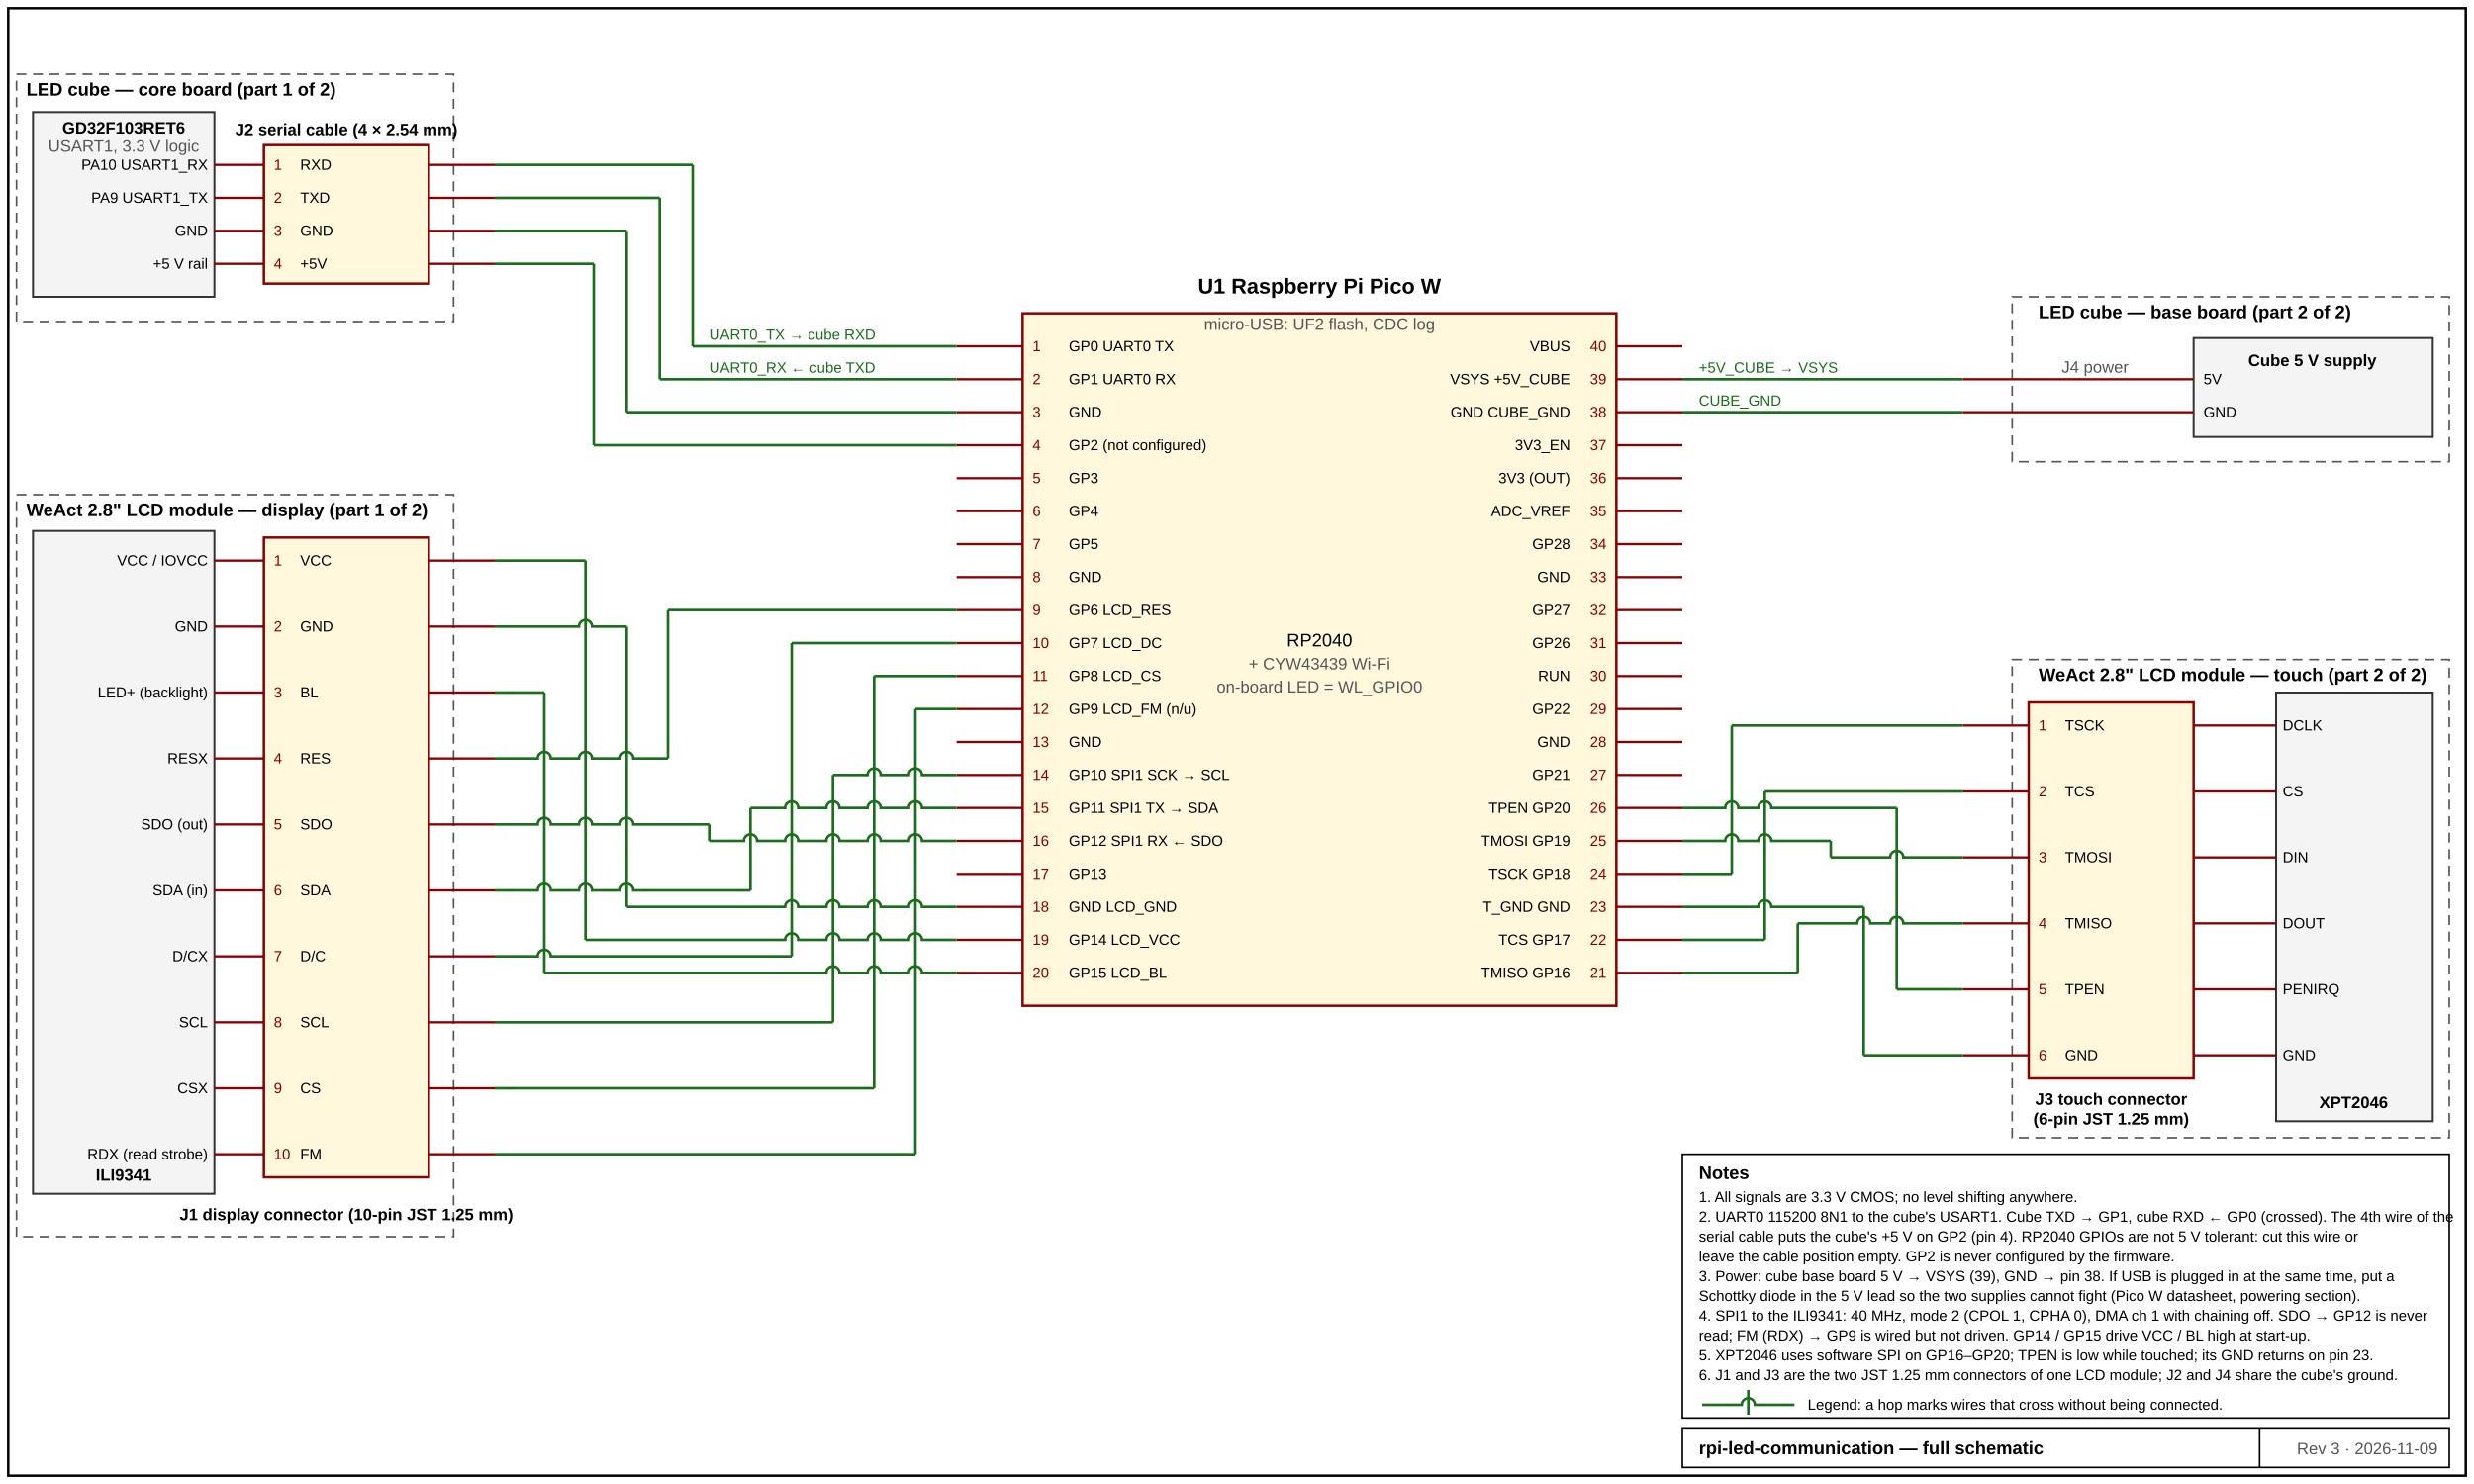
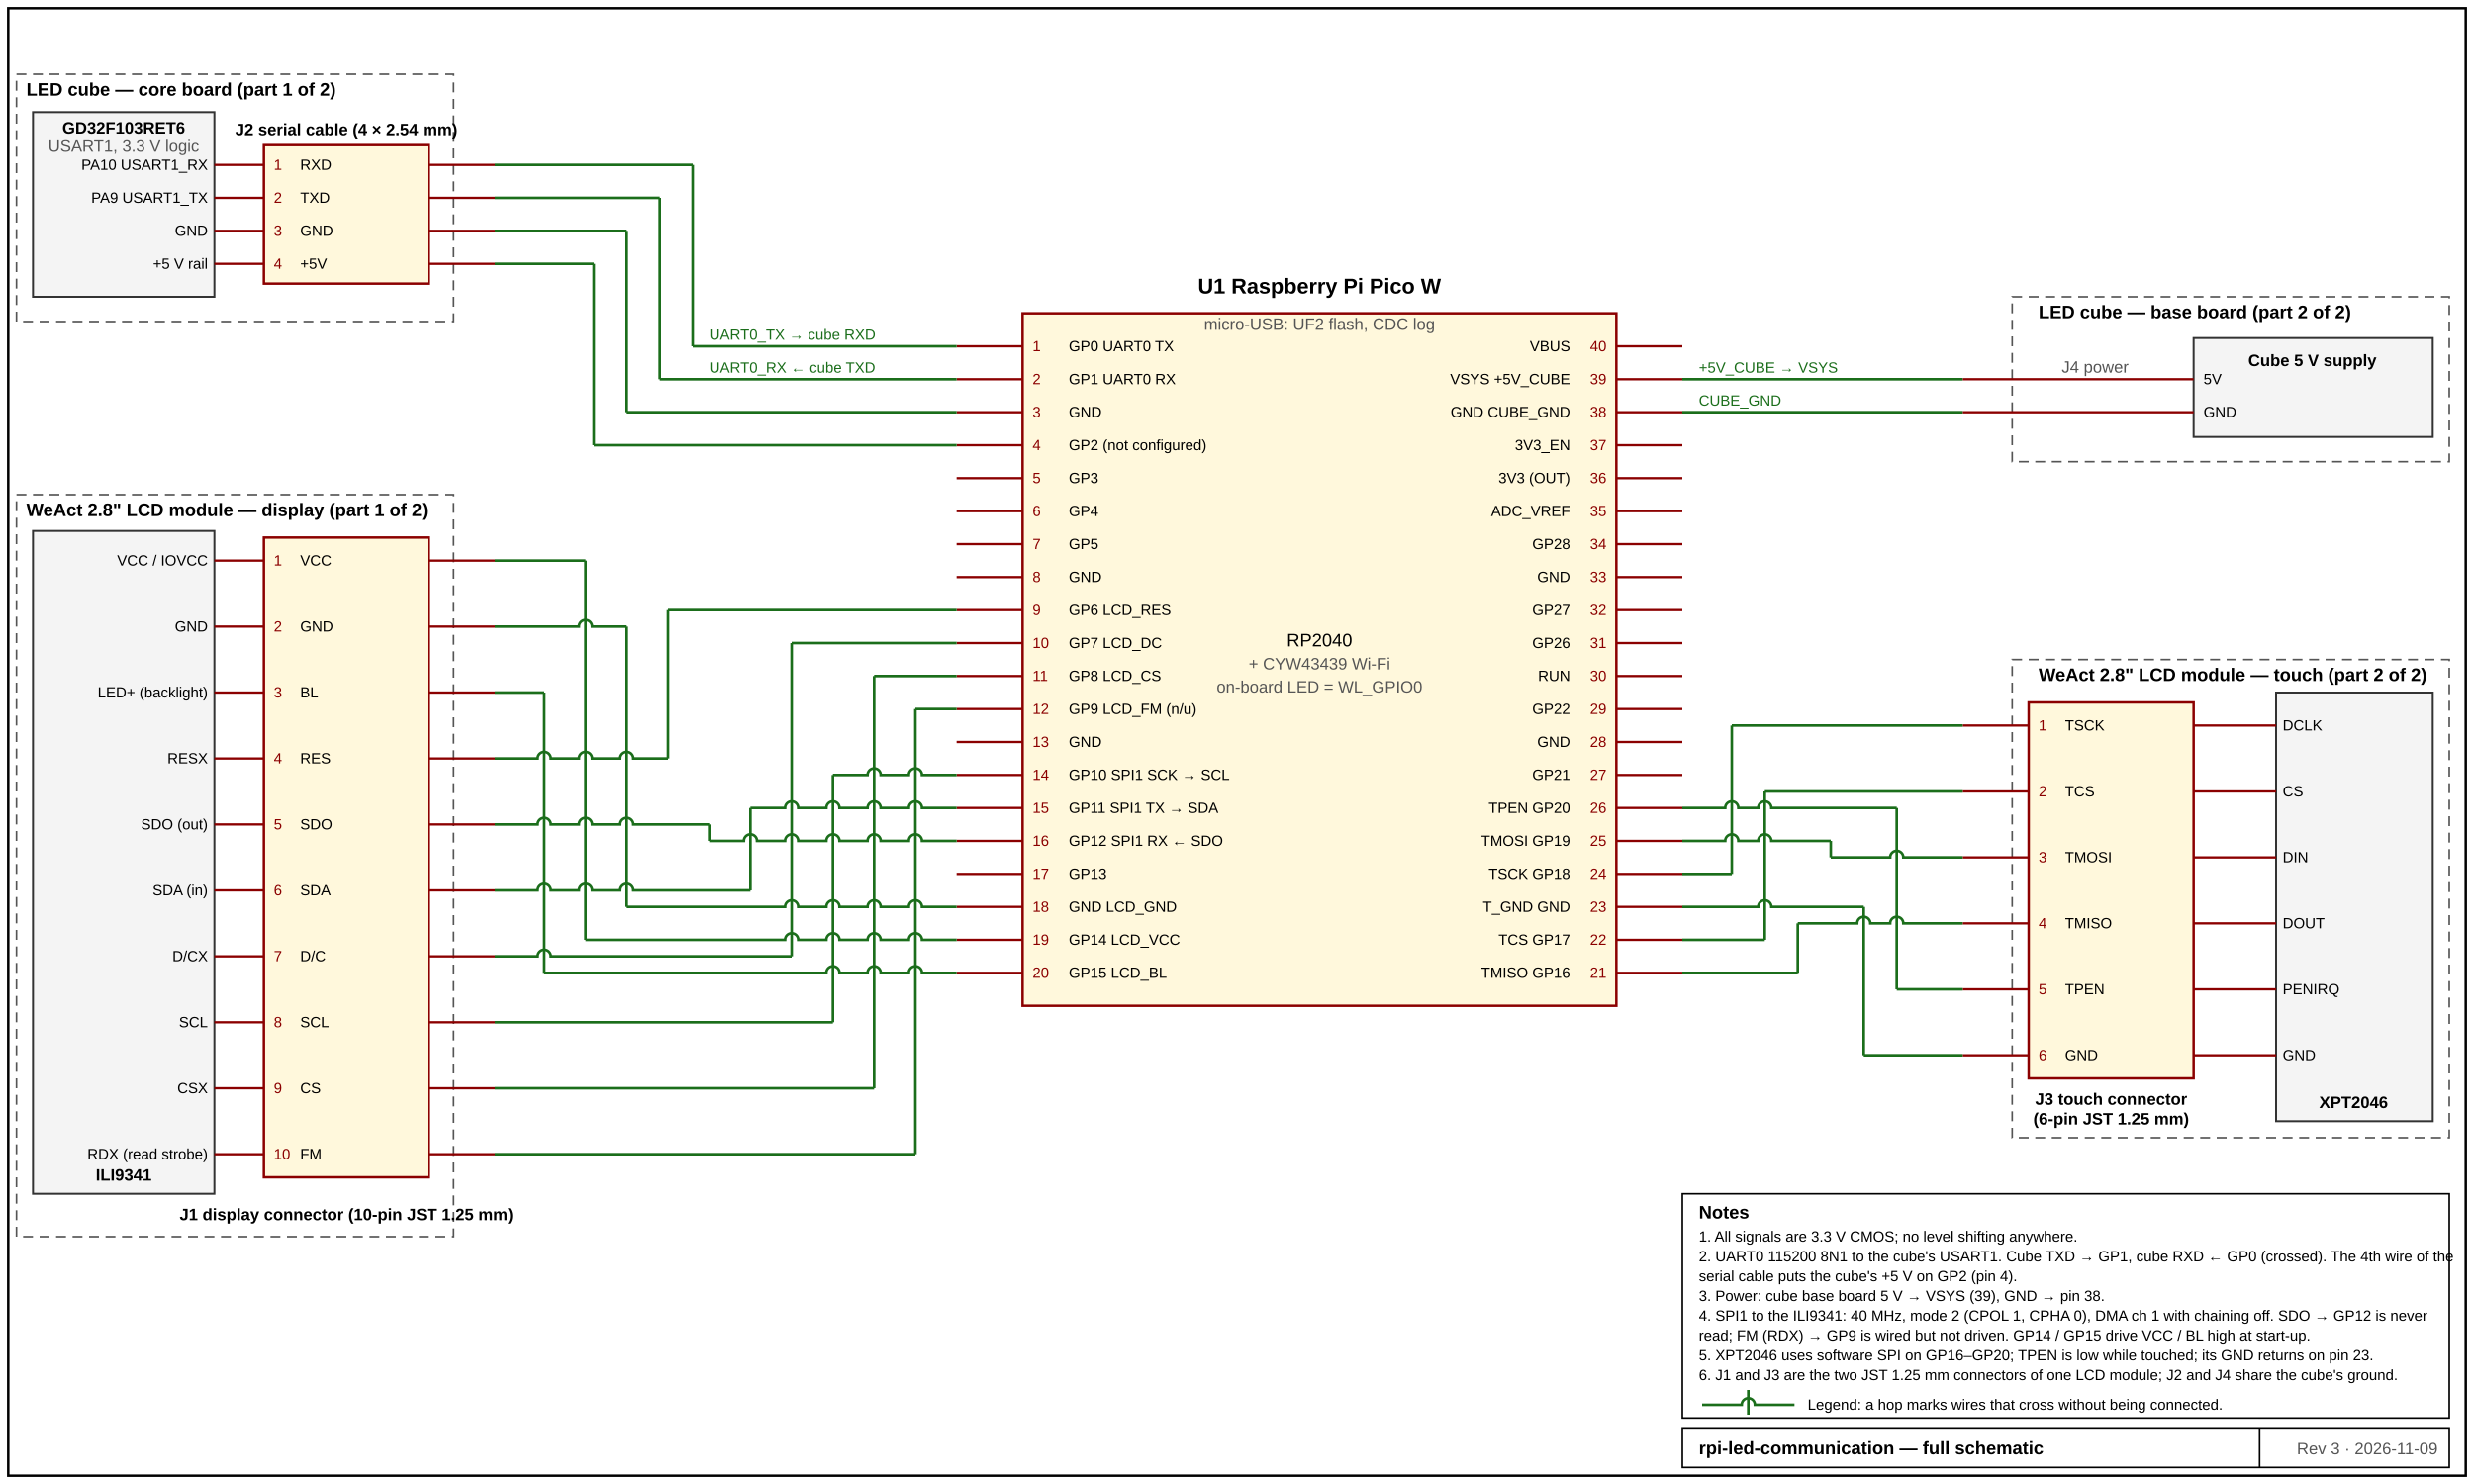
<svg xmlns="http://www.w3.org/2000/svg" width="1500" height="900" viewBox="0 0 1500 900" font-family="Segoe UI, Arial, sans-serif" font-size="11">
  <defs>
    <style>
      .bg{fill:#ffffff}
      .sym{fill:#fff8dc;stroke:#8b0000;stroke-width:1.5}
      .blk{fill:#f4f4f4;stroke:#333;stroke-width:1.2}
      .enc{fill:none;stroke:#555;stroke-width:1;stroke-dasharray:6 4}
      .w{fill:none;stroke:#1b6e1b;stroke-width:1.6}
      .pin{stroke:#8b0000;stroke-width:1.4}
      .t{fill:#000}.n{fill:#1b6e1b}.m{fill:#555;font-size:10px}.h{fill:#000;font-weight:600}
      .num{fill:#8b0000;font-size:9px}.sm{fill:#000;font-size:9px}.warn{fill:#c00000;font-weight:600}
  </style>
  </defs>
  <rect class="bg" width="1500" height="900" />
  <rect x="5" y="5" width="1490" height="890" fill="none" stroke="#000" stroke-width="1.5" />
  <rect class="enc" x="10" y="45" width="265" height="150" />
  <text class="h" x="16" y="58">LED cube — core board (part 1 of 2)</text>
  <rect class="blk" x="20" y="68" width="110" height="112" />
  <text class="h" x="75" y="81" text-anchor="middle" font-size="10">GD32F103RET6</text>
  <text class="m" x="75" y="92" text-anchor="middle" font-size="8">USART1, 3.3 V logic</text>
  <rect class="sym" x="160" y="88" width="100" height="84" />
  <text class="h" x="210" y="82" text-anchor="middle" font-size="10">J2 serial cable (4 × 2.54 mm)</text>
  <line class="pin" x1="130" y1="100" x2="160" y2="100" />
  <text class="sm" x="126" y="103" text-anchor="end">PA10 USART1_RX</text>
  <text class="num" x="166" y="103">1</text>
  <text class="sm" x="182" y="103">RXD</text>
  <line class="pin" x1="260" y1="100" x2="300" y2="100" />
  <line class="pin" x1="130" y1="120" x2="160" y2="120" />
  <text class="sm" x="126" y="123" text-anchor="end">PA9 USART1_TX</text>
  <text class="num" x="166" y="123">2</text>
  <text class="sm" x="182" y="123">TXD</text>
  <line class="pin" x1="260" y1="120" x2="300" y2="120" />
  <line class="pin" x1="130" y1="140" x2="160" y2="140" />
  <text class="sm" x="126" y="143" text-anchor="end">GND</text>
  <text class="num" x="166" y="143">3</text>
  <text class="sm" x="182" y="143">GND</text>
  <line class="pin" x1="260" y1="140" x2="300" y2="140" />
  <line class="pin" x1="130" y1="160" x2="160" y2="160" />
  <text class="sm" x="126" y="163" text-anchor="end">+5 V rail</text>
  <text class="num" x="166" y="163">4</text>
  <text class="sm" x="182" y="163">+5V</text>
  <line class="pin" x1="260" y1="160" x2="300" y2="160" />
  <rect class="enc" x="10" y="300" width="265" height="450" />
  <text class="h" x="16" y="313">WeAct 2.8" LCD module — display (part 1 of 2)</text>
  <rect class="blk" x="20" y="322" width="110" height="402" />
  <text class="h" x="75" y="716" text-anchor="middle" font-size="10">ILI9341</text>
  <rect class="sym" x="160" y="326" width="100" height="388" />
  <text class="h" x="210" y="740" text-anchor="middle" font-size="10">J1 display connector (10-pin JST 1.25 mm)</text>
  <line class="pin" x1="130" y1="340" x2="160" y2="340" />
  <text class="sm" x="126" y="343" text-anchor="end">VCC / IOVCC</text>
  <text class="num" x="166" y="343">1</text>
  <text class="sm" x="182" y="343">VCC</text>
  <line class="pin" x1="260" y1="340" x2="300" y2="340" />
  <line class="pin" x1="130" y1="380" x2="160" y2="380" />
  <text class="sm" x="126" y="383" text-anchor="end">GND</text>
  <text class="num" x="166" y="383">2</text>
  <text class="sm" x="182" y="383">GND</text>
  <line class="pin" x1="260" y1="380" x2="300" y2="380" />
  <line class="pin" x1="130" y1="420" x2="160" y2="420" />
  <text class="sm" x="126" y="423" text-anchor="end">LED+ (backlight)</text>
  <text class="num" x="166" y="423">3</text>
  <text class="sm" x="182" y="423">BL</text>
  <line class="pin" x1="260" y1="420" x2="300" y2="420" />
  <line class="pin" x1="130" y1="460" x2="160" y2="460" />
  <text class="sm" x="126" y="463" text-anchor="end">RESX</text>
  <text class="num" x="166" y="463">4</text>
  <text class="sm" x="182" y="463">RES</text>
  <line class="pin" x1="260" y1="460" x2="300" y2="460" />
  <line class="pin" x1="130" y1="500" x2="160" y2="500" />
  <text class="sm" x="126" y="503" text-anchor="end">SDO (out)</text>
  <text class="num" x="166" y="503">5</text>
  <text class="sm" x="182" y="503">SDO</text>
  <line class="pin" x1="260" y1="500" x2="300" y2="500" />
  <line class="pin" x1="130" y1="540" x2="160" y2="540" />
  <text class="sm" x="126" y="543" text-anchor="end">SDA (in)</text>
  <text class="num" x="166" y="543">6</text>
  <text class="sm" x="182" y="543">SDA</text>
  <line class="pin" x1="260" y1="540" x2="300" y2="540" />
  <line class="pin" x1="130" y1="580" x2="160" y2="580" />
  <text class="sm" x="126" y="583" text-anchor="end">D/CX</text>
  <text class="num" x="166" y="583">7</text>
  <text class="sm" x="182" y="583">D/C</text>
  <line class="pin" x1="260" y1="580" x2="300" y2="580" />
  <line class="pin" x1="130" y1="620" x2="160" y2="620" />
  <text class="sm" x="126" y="623" text-anchor="end">SCL</text>
  <text class="num" x="166" y="623">8</text>
  <text class="sm" x="182" y="623">SCL</text>
  <line class="pin" x1="260" y1="620" x2="300" y2="620" />
  <line class="pin" x1="130" y1="660" x2="160" y2="660" />
  <text class="sm" x="126" y="663" text-anchor="end">CSX</text>
  <text class="num" x="166" y="663">9</text>
  <text class="sm" x="182" y="663">CS</text>
  <line class="pin" x1="260" y1="660" x2="300" y2="660" />
  <line class="pin" x1="130" y1="700" x2="160" y2="700" />
  <text class="sm" x="126" y="703" text-anchor="end">RDX (read strobe)</text>
  <text class="num" x="166" y="703">10</text>
  <text class="sm" x="182" y="703">FM</text>
  <line class="pin" x1="260" y1="700" x2="300" y2="700" />
  <rect class="enc" x="1220" y="180" width="265" height="100" />
  <text class="h" x="1236" y="193">LED cube — base board (part 2 of 2)</text>
  <rect class="blk" x="1330" y="205" width="145" height="60" />
  <text class="h" x="1402" y="222" text-anchor="middle" font-size="10">Cube 5 V supply</text>
  <text class="sm" x="1336" y="233">5V</text>
  <text class="sm" x="1336" y="253">GND</text>
  <line class="pin" x1="1190" y1="230" x2="1330" y2="230" />
  <line class="pin" x1="1190" y1="250" x2="1330" y2="250" />
  <text class="m" x="1250" y="226" font-size="8">J4 power</text>
  <rect class="enc" x="1220" y="400" width="265" height="290" />
  <text class="h" x="1236" y="413">WeAct 2.8" LCD module — touch (part 2 of 2)</text>
  <rect class="blk" x="1380" y="420" width="95" height="260" />
  <text class="h" x="1427" y="672" text-anchor="middle" font-size="10">XPT2046</text>
  <rect class="sym" x="1230" y="426" width="100" height="228" />
  <text class="h" x="1280" y="670" text-anchor="middle" font-size="10">J3 touch connector</text>
  <text class="h" x="1280" y="682" text-anchor="middle" font-size="10">(6-pin JST 1.25 mm)</text>
  <text class="num" x="1236" y="443">1</text>
  <text class="sm" x="1252" y="443">TSCK</text>
  <line class="pin" x1="1330" y1="440" x2="1380" y2="440" />
  <text class="sm" x="1384" y="443">DCLK</text>
  <line class="pin" x1="1190" y1="440" x2="1230" y2="440" />
  <text class="num" x="1236" y="483">2</text>
  <text class="sm" x="1252" y="483">TCS</text>
  <line class="pin" x1="1330" y1="480" x2="1380" y2="480" />
  <text class="sm" x="1384" y="483">CS</text>
  <line class="pin" x1="1190" y1="480" x2="1230" y2="480" />
  <text class="num" x="1236" y="523">3</text>
  <text class="sm" x="1252" y="523">TMOSI</text>
  <line class="pin" x1="1330" y1="520" x2="1380" y2="520" />
  <text class="sm" x="1384" y="523">DIN</text>
  <line class="pin" x1="1190" y1="520" x2="1230" y2="520" />
  <text class="num" x="1236" y="563">4</text>
  <text class="sm" x="1252" y="563">TMISO</text>
  <line class="pin" x1="1330" y1="560" x2="1380" y2="560" />
  <text class="sm" x="1384" y="563">DOUT</text>
  <line class="pin" x1="1190" y1="560" x2="1230" y2="560" />
  <text class="num" x="1236" y="603">5</text>
  <text class="sm" x="1252" y="603">TPEN</text>
  <line class="pin" x1="1330" y1="600" x2="1380" y2="600" />
  <text class="sm" x="1384" y="603">PENIRQ</text>
  <line class="pin" x1="1190" y1="600" x2="1230" y2="600" />
  <text class="num" x="1236" y="643">6</text>
  <text class="sm" x="1252" y="643">GND</text>
  <line class="pin" x1="1330" y1="640" x2="1380" y2="640" />
  <text class="sm" x="1384" y="643">GND</text>
  <line class="pin" x1="1190" y1="640" x2="1230" y2="640" />
  <rect class="sym" x="620" y="190" width="360" height="420" />
  <text class="h" x="800" y="178" text-anchor="middle" font-size="13">U1  Raspberry Pi Pico W</text>
  <text class="m" x="800" y="200" text-anchor="middle" font-size="8">micro-USB: UF2 flash, CDC log</text>
  <text class="t" x="800" y="392" text-anchor="middle" font-size="11">RP2040</text>
  <text class="m" x="800" y="406" text-anchor="middle">+ CYW43439 Wi-Fi</text>
  <text class="m" x="800" y="420" text-anchor="middle" font-size="8">on-board LED = WL_GPIO0</text>
  <line class="pin" x1="580" y1="210" x2="620" y2="210" />
  <text class="num" x="626" y="213">1</text>
  <text class="sm" x="648" y="213">GP0  UART0 TX</text>
  <line class="pin" x1="580" y1="230" x2="620" y2="230" />
  <text class="num" x="626" y="233">2</text>
  <text class="sm" x="648" y="233">GP1  UART0 RX</text>
  <line class="pin" x1="580" y1="250" x2="620" y2="250" />
  <text class="num" x="626" y="253">3</text>
  <text class="sm" x="648" y="253">GND</text>
  <line class="pin" x1="580" y1="270" x2="620" y2="270" />
  <text class="num" x="626" y="273">4</text>
  <text class="sm" x="648" y="273">GP2  (not configured)</text>
  <line class="pin" x1="580" y1="290" x2="620" y2="290" />
  <text class="num" x="626" y="293">5</text>
  <text class="sm" x="648" y="293">GP3</text>
  <line class="pin" x1="580" y1="310" x2="620" y2="310" />
  <text class="num" x="626" y="313">6</text>
  <text class="sm" x="648" y="313">GP4</text>
  <line class="pin" x1="580" y1="330" x2="620" y2="330" />
  <text class="num" x="626" y="333">7</text>
  <text class="sm" x="648" y="333">GP5</text>
  <line class="pin" x1="580" y1="350" x2="620" y2="350" />
  <text class="num" x="626" y="353">8</text>
  <text class="sm" x="648" y="353">GND</text>
  <line class="pin" x1="580" y1="370" x2="620" y2="370" />
  <text class="num" x="626" y="373">9</text>
  <text class="sm" x="648" y="373">GP6  LCD_RES</text>
  <line class="pin" x1="580" y1="390" x2="620" y2="390" />
  <text class="num" x="626" y="393">10</text>
  <text class="sm" x="648" y="393">GP7  LCD_DC</text>
  <line class="pin" x1="580" y1="410" x2="620" y2="410" />
  <text class="num" x="626" y="413">11</text>
  <text class="sm" x="648" y="413">GP8  LCD_CS</text>
  <line class="pin" x1="580" y1="430" x2="620" y2="430" />
  <text class="num" x="626" y="433">12</text>
  <text class="sm" x="648" y="433">GP9  LCD_FM (n/u)</text>
  <line class="pin" x1="580" y1="450" x2="620" y2="450" />
  <text class="num" x="626" y="453">13</text>
  <text class="sm" x="648" y="453">GND</text>
  <line class="pin" x1="580" y1="470" x2="620" y2="470" />
  <text class="num" x="626" y="473">14</text>
  <text class="sm" x="648" y="473">GP10 SPI1 SCK → SCL</text>
  <line class="pin" x1="580" y1="490" x2="620" y2="490" />
  <text class="num" x="626" y="493">15</text>
  <text class="sm" x="648" y="493">GP11 SPI1 TX → SDA</text>
  <line class="pin" x1="580" y1="510" x2="620" y2="510" />
  <text class="num" x="626" y="513">16</text>
  <text class="sm" x="648" y="513">GP12 SPI1 RX ← SDO</text>
  <line class="pin" x1="580" y1="530" x2="620" y2="530" />
  <text class="num" x="626" y="533">17</text>
  <text class="sm" x="648" y="533">GP13</text>
  <line class="pin" x1="580" y1="550" x2="620" y2="550" />
  <text class="num" x="626" y="553">18</text>
  <text class="sm" x="648" y="553">GND  LCD_GND</text>
  <line class="pin" x1="580" y1="570" x2="620" y2="570" />
  <text class="num" x="626" y="573">19</text>
  <text class="sm" x="648" y="573">GP14 LCD_VCC</text>
  <line class="pin" x1="580" y1="590" x2="620" y2="590" />
  <text class="num" x="626" y="593">20</text>
  <text class="sm" x="648" y="593">GP15 LCD_BL</text>
  <line class="pin" x1="980" y1="590" x2="1020" y2="590" />
  <text class="num" x="974" y="593" text-anchor="end">21</text>
  <text class="sm" x="952" y="593" text-anchor="end">TMISO  GP16</text>
  <line class="pin" x1="980" y1="570" x2="1020" y2="570" />
  <text class="num" x="974" y="573" text-anchor="end">22</text>
  <text class="sm" x="952" y="573" text-anchor="end">TCS    GP17</text>
  <line class="pin" x1="980" y1="550" x2="1020" y2="550" />
  <text class="num" x="974" y="553" text-anchor="end">23</text>
  <text class="sm" x="952" y="553" text-anchor="end">T_GND  GND</text>
  <line class="pin" x1="980" y1="530" x2="1020" y2="530" />
  <text class="num" x="974" y="533" text-anchor="end">24</text>
  <text class="sm" x="952" y="533" text-anchor="end">TSCK   GP18</text>
  <line class="pin" x1="980" y1="510" x2="1020" y2="510" />
  <text class="num" x="974" y="513" text-anchor="end">25</text>
  <text class="sm" x="952" y="513" text-anchor="end">TMOSI  GP19</text>
  <line class="pin" x1="980" y1="490" x2="1020" y2="490" />
  <text class="num" x="974" y="493" text-anchor="end">26</text>
  <text class="sm" x="952" y="493" text-anchor="end">TPEN   GP20</text>
  <line class="pin" x1="980" y1="470" x2="1020" y2="470" />
  <text class="num" x="974" y="473" text-anchor="end">27</text>
  <text class="sm" x="952" y="473" text-anchor="end">GP21</text>
  <line class="pin" x1="980" y1="450" x2="1020" y2="450" />
  <text class="num" x="974" y="453" text-anchor="end">28</text>
  <text class="sm" x="952" y="453" text-anchor="end">GND</text>
  <line class="pin" x1="980" y1="430" x2="1020" y2="430" />
  <text class="num" x="974" y="433" text-anchor="end">29</text>
  <text class="sm" x="952" y="433" text-anchor="end">GP22</text>
  <line class="pin" x1="980" y1="410" x2="1020" y2="410" />
  <text class="num" x="974" y="413" text-anchor="end">30</text>
  <text class="sm" x="952" y="413" text-anchor="end">RUN</text>
  <line class="pin" x1="980" y1="390" x2="1020" y2="390" />
  <text class="num" x="974" y="393" text-anchor="end">31</text>
  <text class="sm" x="952" y="393" text-anchor="end">GP26</text>
  <line class="pin" x1="980" y1="370" x2="1020" y2="370" />
  <text class="num" x="974" y="373" text-anchor="end">32</text>
  <text class="sm" x="952" y="373" text-anchor="end">GP27</text>
  <line class="pin" x1="980" y1="350" x2="1020" y2="350" />
  <text class="num" x="974" y="353" text-anchor="end">33</text>
  <text class="sm" x="952" y="353" text-anchor="end">GND</text>
  <line class="pin" x1="980" y1="330" x2="1020" y2="330" />
  <text class="num" x="974" y="333" text-anchor="end">34</text>
  <text class="sm" x="952" y="333" text-anchor="end">GP28</text>
  <line class="pin" x1="980" y1="310" x2="1020" y2="310" />
  <text class="num" x="974" y="313" text-anchor="end">35</text>
  <text class="sm" x="952" y="313" text-anchor="end">ADC_VREF</text>
  <line class="pin" x1="980" y1="290" x2="1020" y2="290" />
  <text class="num" x="974" y="293" text-anchor="end">36</text>
  <text class="sm" x="952" y="293" text-anchor="end">3V3 (OUT)</text>
  <line class="pin" x1="980" y1="270" x2="1020" y2="270" />
  <text class="num" x="974" y="273" text-anchor="end">37</text>
  <text class="sm" x="952" y="273" text-anchor="end">3V3_EN</text>
  <line class="pin" x1="980" y1="250" x2="1020" y2="250" />
  <text class="num" x="974" y="253" text-anchor="end">38</text>
  <text class="sm" x="952" y="253" text-anchor="end">GND  CUBE_GND</text>
  <line class="pin" x1="980" y1="230" x2="1020" y2="230" />
  <text class="num" x="974" y="233" text-anchor="end">39</text>
  <text class="sm" x="952" y="233" text-anchor="end">VSYS  +5V_CUBE</text>
  <line class="pin" x1="980" y1="210" x2="1020" y2="210" />
  <text class="num" x="974" y="213" text-anchor="end">40</text>
  <text class="sm" x="952" y="213" text-anchor="end">VBUS</text>
  <path class="w" d="M300 100 H420" />
  <line class="w" x1="420" y1="100" x2="420" y2="210" />
  <path class="w" d="M420 210 H580" />
  <path class="w" d="M300 120 H400" />
  <line class="w" x1="400" y1="120" x2="400" y2="230" />
  <path class="w" d="M400 230 H580" />
  <path class="w" d="M300 140 H380" />
  <line class="w" x1="380" y1="140" x2="380" y2="250" />
  <path class="w" d="M380 250 H580" />
  <path class="w" d="M300 160 H360" />
  <line class="w" x1="360" y1="160" x2="360" y2="270" />
  <path class="w" d="M360 270 H580" />
  <path class="w" d="M300 340 H355" />
  <line class="w" x1="355" y1="340" x2="355" y2="570" />
  <path class="w" d="M355 570 H476 A4 4 0 0 1 484 570 H501 A4 4 0 0 1 509 570 H526 A4 4 0 0 1 534 570 H551 A4 4 0 0 1 559 570 H580" />
  <path class="w" d="M300 380 H351 A4 4 0 0 1 359 380 H380" />
  <line class="w" x1="380" y1="380" x2="380" y2="550" />
  <path class="w" d="M380 550 H476 A4 4 0 0 1 484 550 H501 A4 4 0 0 1 509 550 H526 A4 4 0 0 1 534 550 H551 A4 4 0 0 1 559 550 H580" />
  <path class="w" d="M300 420 H330" />
  <line class="w" x1="330" y1="420" x2="330" y2="590" />
  <path class="w" d="M330 590 H501 A4 4 0 0 1 509 590 H526 A4 4 0 0 1 534 590 H551 A4 4 0 0 1 559 590 H580" />
  <path class="w" d="M300 460 H326 A4 4 0 0 1 334 460 H351 A4 4 0 0 1 359 460 H376 A4 4 0 0 1 384 460 H405" />
  <line class="w" x1="405" y1="460" x2="405" y2="370" />
  <path class="w" d="M405 370 H580" />
  <path class="w" d="M300 500 H326 A4 4 0 0 1 334 500 H351 A4 4 0 0 1 359 500 H376 A4 4 0 0 1 384 500 H430" />
  <line class="w" x1="430" y1="500" x2="430" y2="510" />
  <path class="w" d="M430 510 H451 A4 4 0 0 1 459 510 H476 A4 4 0 0 1 484 510 H501 A4 4 0 0 1 509 510 H526 A4 4 0 0 1 534 510 H551 A4 4 0 0 1 559 510 H580" />
  <path class="w" d="M300 540 H326 A4 4 0 0 1 334 540 H351 A4 4 0 0 1 359 540 H376 A4 4 0 0 1 384 540 H455" />
  <line class="w" x1="455" y1="540" x2="455" y2="490" />
  <path class="w" d="M455 490 H476 A4 4 0 0 1 484 490 H501 A4 4 0 0 1 509 490 H526 A4 4 0 0 1 534 490 H551 A4 4 0 0 1 559 490 H580" />
  <path class="w" d="M300 580 H326 A4 4 0 0 1 334 580 H480" />
  <line class="w" x1="480" y1="580" x2="480" y2="390" />
  <path class="w" d="M480 390 H580" />
  <path class="w" d="M300 620 H505" />
  <line class="w" x1="505" y1="620" x2="505" y2="470" />
  <path class="w" d="M505 470 H526 A4 4 0 0 1 534 470 H551 A4 4 0 0 1 559 470 H580" />
  <path class="w" d="M300 660 H530" />
  <line class="w" x1="530" y1="660" x2="530" y2="410" />
  <path class="w" d="M530 410 H580" />
  <path class="w" d="M300 700 H555" />
  <line class="w" x1="555" y1="700" x2="555" y2="430" />
  <path class="w" d="M555 430 H580" />
  <path class="w" d="M1020 530 H1050" />
  <line class="w" x1="1050" y1="530" x2="1050" y2="440" />
  <path class="w" d="M1050 440 H1190" />
  <path class="w" d="M1020 570 H1070" />
  <line class="w" x1="1070" y1="570" x2="1070" y2="480" />
  <path class="w" d="M1070 480 H1190" />
  <path class="w" d="M1020 510 H1046 A4 4 0 0 1 1054 510 H1066 A4 4 0 0 1 1074 510 H1110" />
  <line class="w" x1="1110" y1="510" x2="1110" y2="520" />
  <path class="w" d="M1110 520 H1146 A4 4 0 0 1 1154 520 H1190" />
  <path class="w" d="M1020 590 H1090" />
  <line class="w" x1="1090" y1="590" x2="1090" y2="560" />
  <path class="w" d="M1090 560 H1126 A4 4 0 0 1 1134 560 H1146 A4 4 0 0 1 1154 560 H1190" />
  <path class="w" d="M1020 490 H1046 A4 4 0 0 1 1054 490 H1066 A4 4 0 0 1 1074 490 H1150" />
  <line class="w" x1="1150" y1="490" x2="1150" y2="600" />
  <path class="w" d="M1150 600 H1190" />
  <path class="w" d="M1020 550 H1066 A4 4 0 0 1 1074 550 H1130" />
  <line class="w" x1="1130" y1="550" x2="1130" y2="640" />
  <path class="w" d="M1130 640 H1190" />
  <path class="w" d="M1020 230 H1190" />
  <path class="w" d="M1020 250 H1190" />
  <text class="n" x="430" y="206" font-size="9">UART0_TX → cube RXD</text>
  <text class="n" x="430" y="226" font-size="9">UART0_RX ← cube TXD</text>
  <text class="n" x="1030" y="226" font-size="9">+5V_CUBE → VSYS</text>
  <text class="n" x="1030" y="246" font-size="9">CUBE_GND</text>
-   <rect x="1020" y="700" width="465" height="160" fill="none" stroke="#000" stroke-width="1" />
-   <text class="h" x="1030" y="715">Notes</text>
-   <text class="t" x="1030" y="729" font-size="9">1. All signals are 3.3 V CMOS; no level shifting anywhere.</text>
-   <text class="t" x="1030" y="741" font-size="9">2. UART0 115200 8N1 to the cube's USART1. Cube TXD → GP1, cube RXD ← GP0 (crossed). The 4th wire of the</text>
-   <text class="t" x="1030" y="753" font-size="9">    serial cable puts the cube's +5 V on GP2 (pin 4). RP2040 GPIOs are not 5 V tolerant: cut this wire or</text>
-   <text class="t" x="1030" y="765" font-size="9">    leave the cable position empty. GP2 is never configured by the firmware.</text>
-   <text class="t" x="1030" y="777" font-size="9">3. Power: cube base board 5 V → VSYS (39), GND → pin 38. If USB is plugged in at the same time, put a</text>
-   <text class="t" x="1030" y="789" font-size="9">    Schottky diode in the 5 V lead so the two supplies cannot fight (Pico W datasheet, powering section).</text>
+   <rect x="1020" y="724" width="465" height="136" fill="none" stroke="#000" stroke-width="1" />
+   <text class="h" x="1030" y="739">Notes</text>
+   <text class="t" x="1030" y="753" font-size="9">1. All signals are 3.3 V CMOS; no level shifting anywhere.</text>
+   <text class="t" x="1030" y="765" font-size="9">2. UART0 115200 8N1 to the cube's USART1. Cube TXD → GP1, cube RXD ← GP0 (crossed). The 4th wire of the</text>
+   <text class="t" x="1030" y="777" font-size="9">    serial cable puts the cube's +5 V on GP2 (pin 4).</text>
+   <text class="t" x="1030" y="789" font-size="9">3. Power: cube base board 5 V → VSYS (39), GND → pin 38.</text>
  <text class="t" x="1030" y="801" font-size="9">4. SPI1 to the ILI9341: 40 MHz, mode 2 (CPOL 1, CPHA 0), DMA ch 1 with chaining off. SDO → GP12 is never</text>
  <text class="t" x="1030" y="813" font-size="9">    read; FM (RDX) → GP9 is wired but not driven. GP14 / GP15 drive VCC / BL high at start-up.</text>
  <text class="t" x="1030" y="825" font-size="9">5. XPT2046 uses software SPI on GP16–GP20; TPEN is low while touched; its GND returns on pin 23.</text>
  <text class="t" x="1030" y="837" font-size="9">6. J1 and J3 are the two JST 1.25 mm connectors of one LCD module; J2 and J4 share the cube's ground.</text>
  <path class="w" d="M1032 852 H1056 A4 4 0 0 1 1064 852 H1088" />
  <line class="w" x1="1060" y1="843" x2="1060" y2="858" />
  <text class="sm" x="1096" y="855">Legend: a hop marks wires that cross without being connected.</text>
  <g stroke="#000" stroke-width="1" fill="none">
    <rect x="1020" y="866" width="465" height="24" />
    <line x1="1370" y1="866" x2="1370" y2="890" />
  </g>
  <text class="h" x="1030" y="882" font-size="11">rpi-led-communication — full schematic</text>
  <text class="m" x="1478" y="882" text-anchor="end" font-size="9">Rev 3 · 2026-11-09</text>
</svg>
